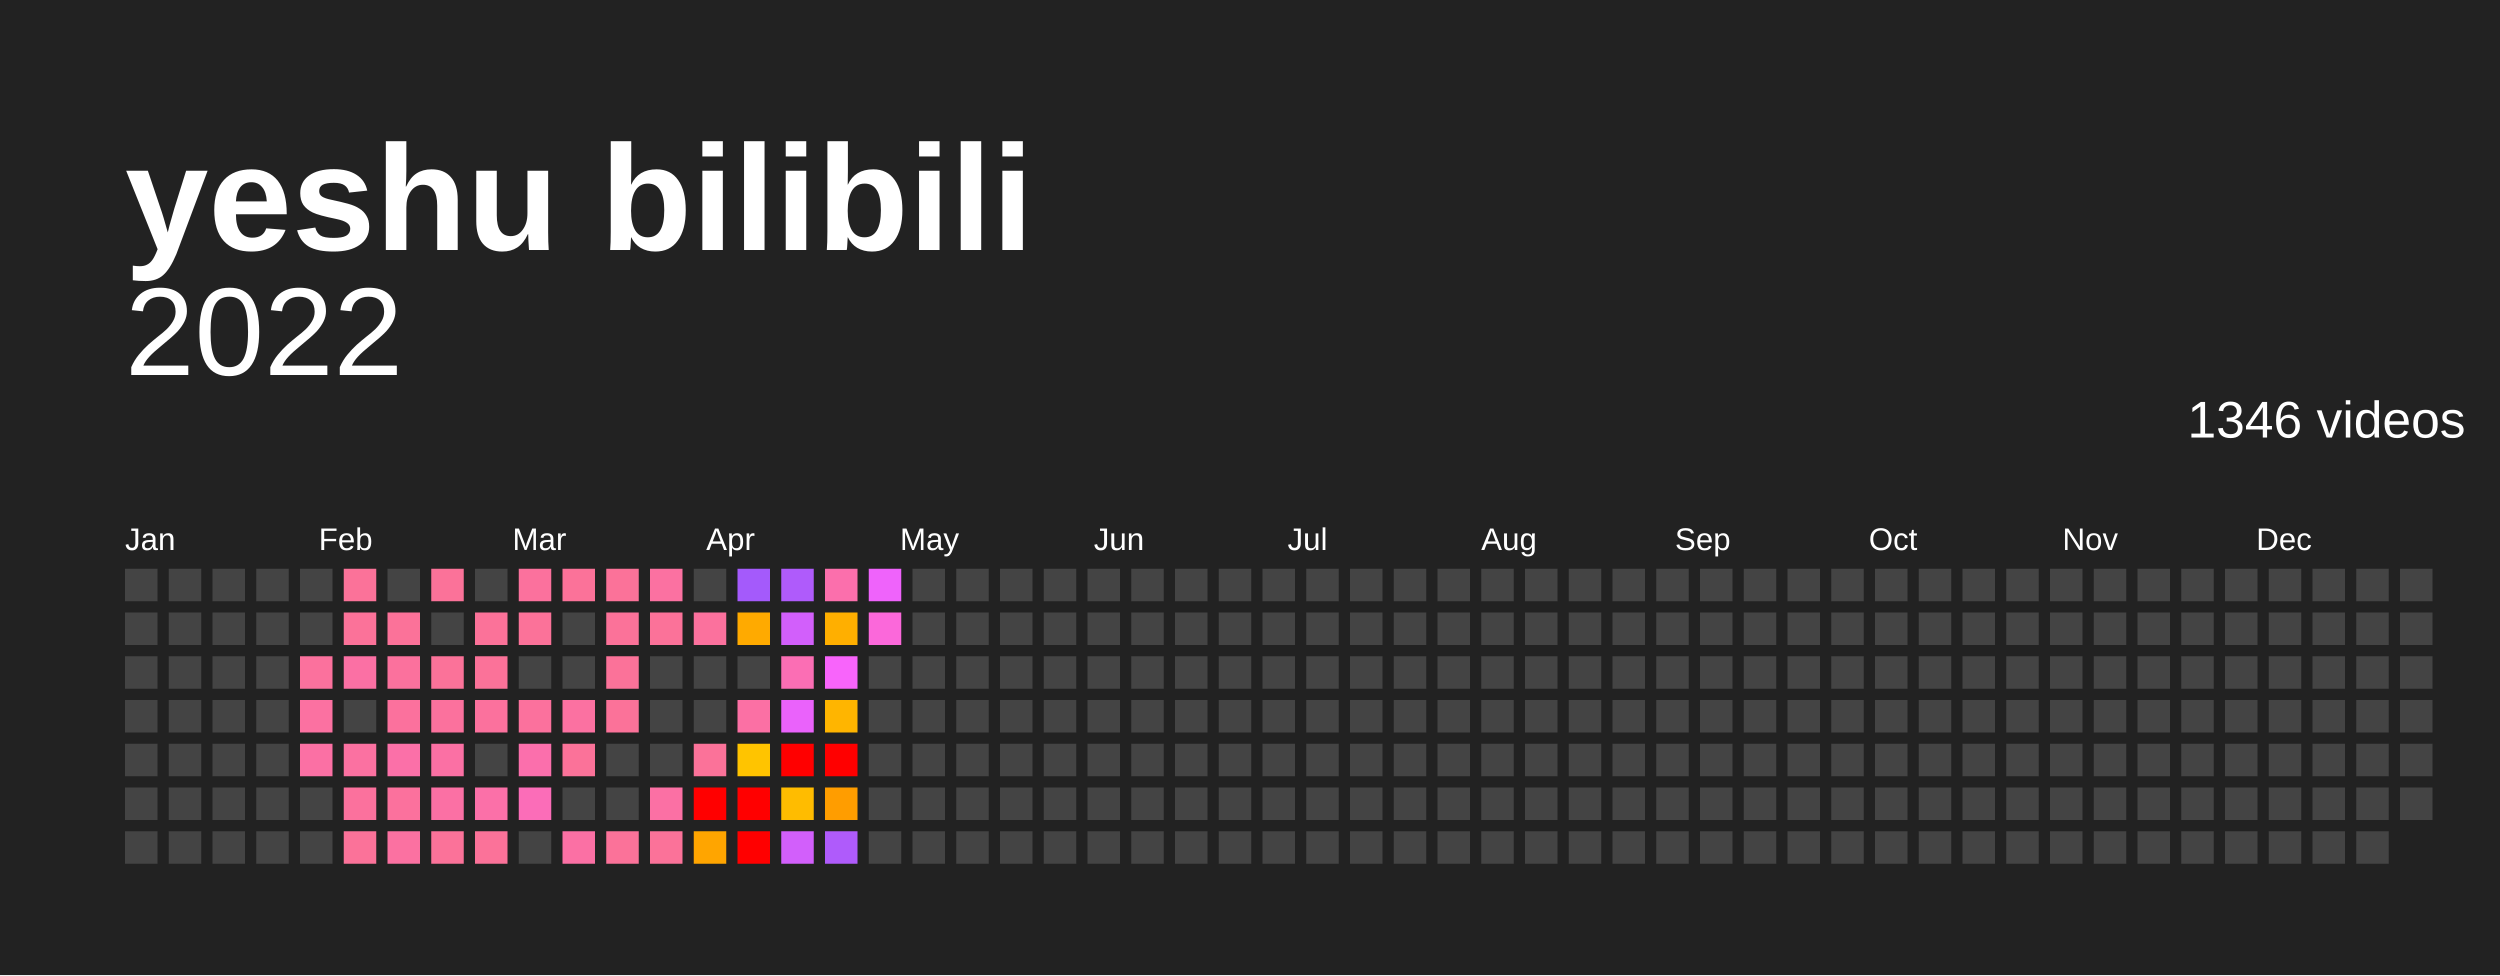
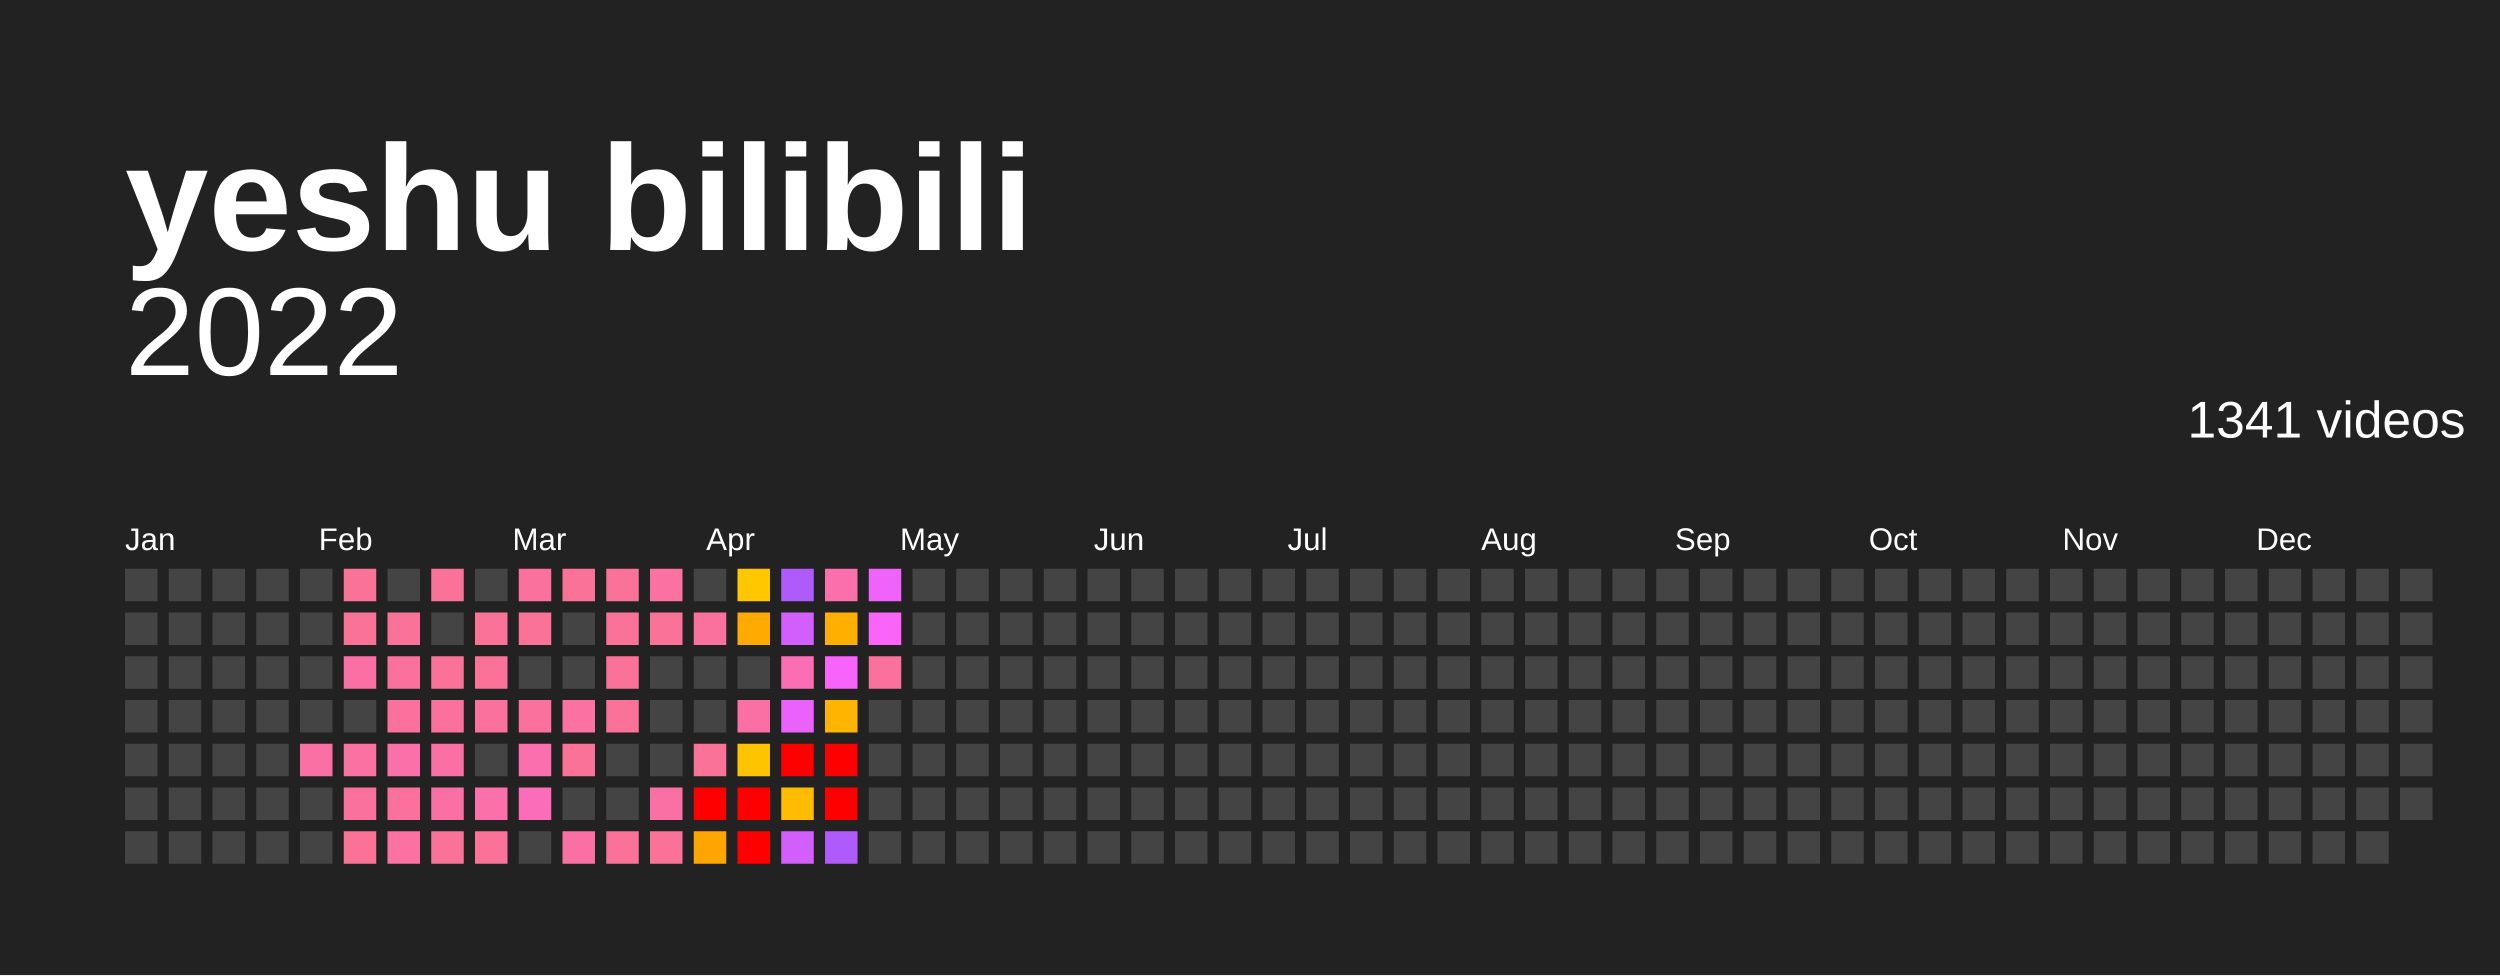
<svg xmlns="http://www.w3.org/2000/svg" baseProfile="full" height="78mm" version="1.1" viewBox="0,0,200,78" width="200mm">
  <defs />
  <rect fill="#222222" height="78" width="200" x="0" y="0" />
  <text fill="#FFFFFF" style="font-size:12px; font-family:Arial; font-weight:bold;" x="10" y="20">yeshu bilibili</text>
  <text alignment-baseline="hanging" fill="#FFFFFF" style="font-size:10.0px; font-family:Arial;" x="10" y="30">2022</text>
-   <text alignment-baseline="hanging" fill="#FFFFFF" style="font-size:4.125px; font-family:Arial;" x="175" y="35">1346 videos</text>
+   <text alignment-baseline="hanging" fill="#FFFFFF" style="font-size:4.125px; font-family:Arial;" x="175" y="35">1341 videos</text>
  <text fill="#FFFFFF" style="font-size:2.5px; font-family:Arial" x="10.0" y="44">Jan</text>
  <text fill="#FFFFFF" style="font-size:2.5px; font-family:Arial" x="25.5" y="44">Feb</text>
  <text fill="#FFFFFF" style="font-size:2.5px; font-family:Arial" x="41.0" y="44">Mar</text>
  <text fill="#FFFFFF" style="font-size:2.5px; font-family:Arial" x="56.5" y="44">Apr</text>
  <text fill="#FFFFFF" style="font-size:2.5px; font-family:Arial" x="72.0" y="44">May</text>
  <text fill="#FFFFFF" style="font-size:2.5px; font-family:Arial" x="87.5" y="44">Jun</text>
  <text fill="#FFFFFF" style="font-size:2.5px; font-family:Arial" x="103.0" y="44">Jul</text>
  <text fill="#FFFFFF" style="font-size:2.5px; font-family:Arial" x="118.5" y="44">Aug</text>
  <text fill="#FFFFFF" style="font-size:2.5px; font-family:Arial" x="134.0" y="44">Sep</text>
  <text fill="#FFFFFF" style="font-size:2.5px; font-family:Arial" x="149.5" y="44">Oct</text>
  <text fill="#FFFFFF" style="font-size:2.5px; font-family:Arial" x="165.0" y="44">Nov</text>
  <text fill="#FFFFFF" style="font-size:2.5px; font-family:Arial" x="180.5" y="44">Dec</text>
  <rect fill="#444444" height="2.6" width="2.6" x="10.0" y="45.5" />
  <rect fill="#444444" height="2.6" width="2.6" x="10.0" y="49.0" />
  <rect fill="#444444" height="2.6" width="2.6" x="10.0" y="52.5" />
  <rect fill="#444444" height="2.6" width="2.6" x="10.0" y="56.0" />
  <rect fill="#444444" height="2.6" width="2.6" x="10.0" y="59.5" />
  <rect fill="#444444" height="2.6" width="2.6" x="10.0" y="63.0" />
  <rect fill="#444444" height="2.6" width="2.6" x="10.0" y="66.5" />
  <rect fill="#444444" height="2.6" width="2.6" x="13.5" y="45.5" />
  <rect fill="#444444" height="2.6" width="2.6" x="13.5" y="49.0" />
  <rect fill="#444444" height="2.6" width="2.6" x="13.5" y="52.5" />
  <rect fill="#444444" height="2.6" width="2.6" x="13.5" y="56.0" />
  <rect fill="#444444" height="2.6" width="2.6" x="13.5" y="59.5" />
  <rect fill="#444444" height="2.6" width="2.6" x="13.5" y="63.0" />
  <rect fill="#444444" height="2.6" width="2.6" x="13.5" y="66.5" />
  <rect fill="#444444" height="2.6" width="2.6" x="17.0" y="45.5" />
  <rect fill="#444444" height="2.6" width="2.6" x="17.0" y="49.0" />
  <rect fill="#444444" height="2.6" width="2.6" x="17.0" y="52.5" />
  <rect fill="#444444" height="2.6" width="2.6" x="17.0" y="56.0" />
  <rect fill="#444444" height="2.6" width="2.6" x="17.0" y="59.5" />
  <rect fill="#444444" height="2.6" width="2.6" x="17.0" y="63.0" />
  <rect fill="#444444" height="2.6" width="2.6" x="17.0" y="66.5" />
  <rect fill="#444444" height="2.6" width="2.6" x="20.5" y="45.5" />
  <rect fill="#444444" height="2.6" width="2.6" x="20.5" y="49.0" />
  <rect fill="#444444" height="2.6" width="2.6" x="20.5" y="52.5" />
  <rect fill="#444444" height="2.6" width="2.6" x="20.5" y="56.0" />
  <rect fill="#444444" height="2.6" width="2.6" x="20.5" y="59.5" />
  <rect fill="#444444" height="2.6" width="2.6" x="20.5" y="63.0" />
  <rect fill="#444444" height="2.6" width="2.6" x="20.5" y="66.5" />
  <rect fill="#444444" height="2.6" width="2.6" x="24.0" y="45.5" />
  <rect fill="#444444" height="2.6" width="2.6" x="24.0" y="49.0" />
-   <rect fill="#fb719d" height="2.6" width="2.6" x="24.0" y="52.5" />
-   <rect fill="#fb71a1" height="2.6" width="2.6" x="24.0" y="56.0" />
+   <rect fill="#444444" height="2.6" width="2.6" x="24.0" y="52.5" />
+   <rect fill="#444444" height="2.6" width="2.6" x="24.0" y="56.0" />
  <rect fill="#fb70a4" height="2.6" width="2.6" x="24.0" y="59.5" />
  <rect fill="#444444" height="2.6" width="2.6" x="24.0" y="63.0" />
  <rect fill="#444444" height="2.6" width="2.6" x="24.0" y="66.5" />
  <rect fill="#fb7299" height="2.6" width="2.6" x="27.5" y="45.5" />
  <rect fill="#fb7299" height="2.6" width="2.6" x="27.5" y="49.0" />
  <rect fill="#fb70a4" height="2.6" width="2.6" x="27.5" y="52.5" />
  <rect fill="#444444" height="2.6" width="2.6" x="27.5" y="56.0" />
  <rect fill="#fb71a1" height="2.6" width="2.6" x="27.5" y="59.5" />
  <rect fill="#fb719d" height="2.6" width="2.6" x="27.5" y="63.0" />
  <rect fill="#fb7299" height="2.6" width="2.6" x="27.5" y="66.5" />
  <rect fill="#444444" height="2.6" width="2.6" x="31.0" y="45.5" />
  <rect fill="#fb7299" height="2.6" width="2.6" x="31.0" y="49.0" />
  <rect fill="#fb719d" height="2.6" width="2.6" x="31.0" y="52.5" />
  <rect fill="#fb719d" height="2.6" width="2.6" x="31.0" y="56.0" />
  <rect fill="#fb70a8" height="2.6" width="2.6" x="31.0" y="59.5" />
  <rect fill="#fb719d" height="2.6" width="2.6" x="31.0" y="63.0" />
  <rect fill="#fb71a1" height="2.6" width="2.6" x="31.0" y="66.5" />
  <rect fill="#fb7299" height="2.6" width="2.6" x="34.5" y="45.5" />
  <rect fill="#444444" height="2.6" width="2.6" x="34.5" y="49.0" />
  <rect fill="#fb7299" height="2.6" width="2.6" x="34.5" y="52.5" />
  <rect fill="#fb719d" height="2.6" width="2.6" x="34.5" y="56.0" />
  <rect fill="#fb70a4" height="2.6" width="2.6" x="34.5" y="59.5" />
  <rect fill="#fb70a4" height="2.6" width="2.6" x="34.5" y="63.0" />
  <rect fill="#fb7299" height="2.6" width="2.6" x="34.5" y="66.5" />
  <rect fill="#444444" height="2.6" width="2.6" x="38.0" y="45.5" />
  <rect fill="#fb7299" height="2.6" width="2.6" x="38.0" y="49.0" />
  <rect fill="#fb7299" height="2.6" width="2.6" x="38.0" y="52.5" />
  <rect fill="#fb719d" height="2.6" width="2.6" x="38.0" y="56.0" />
  <rect fill="#444444" height="2.6" width="2.6" x="38.0" y="59.5" />
  <rect fill="#fb70a8" height="2.6" width="2.6" x="38.0" y="63.0" />
  <rect fill="#fb7299" height="2.6" width="2.6" x="38.0" y="66.5" />
  <rect fill="#fb719d" height="2.6" width="2.6" x="41.5" y="45.5" />
  <rect fill="#fb7299" height="2.6" width="2.6" x="41.5" y="49.0" />
  <rect fill="#444444" height="2.6" width="2.6" x="41.5" y="52.5" />
  <rect fill="#fb719d" height="2.6" width="2.6" x="41.5" y="56.0" />
  <rect fill="#fb6fac" height="2.6" width="2.6" x="41.5" y="59.5" />
  <rect fill="#fb6db8" height="2.6" width="2.6" x="41.5" y="63.0" />
  <rect fill="#444444" height="2.6" width="2.6" x="41.5" y="66.5" />
  <rect fill="#fb7299" height="2.6" width="2.6" x="45.0" y="45.5" />
  <rect fill="#444444" height="2.6" width="2.6" x="45.0" y="49.0" />
  <rect fill="#444444" height="2.6" width="2.6" x="45.0" y="52.5" />
  <rect fill="#fb71a1" height="2.6" width="2.6" x="45.0" y="56.0" />
  <rect fill="#fb7299" height="2.6" width="2.6" x="45.0" y="59.5" />
  <rect fill="#444444" height="2.6" width="2.6" x="45.0" y="63.0" />
  <rect fill="#fb70a4" height="2.6" width="2.6" x="45.0" y="66.5" />
  <rect fill="#fb7299" height="2.6" width="2.6" x="48.5" y="45.5" />
  <rect fill="#fb7299" height="2.6" width="2.6" x="48.5" y="49.0" />
  <rect fill="#fb7299" height="2.6" width="2.6" x="48.5" y="52.5" />
  <rect fill="#fb7299" height="2.6" width="2.6" x="48.5" y="56.0" />
  <rect fill="#444444" height="2.6" width="2.6" x="48.5" y="59.5" />
  <rect fill="#444444" height="2.6" width="2.6" x="48.5" y="63.0" />
  <rect fill="#fb7299" height="2.6" width="2.6" x="48.5" y="66.5" />
  <rect fill="#fb71a1" height="2.6" width="2.6" x="52.0" y="45.5" />
  <rect fill="#fb7299" height="2.6" width="2.6" x="52.0" y="49.0" />
  <rect fill="#444444" height="2.6" width="2.6" x="52.0" y="52.5" />
  <rect fill="#444444" height="2.6" width="2.6" x="52.0" y="56.0" />
  <rect fill="#444444" height="2.6" width="2.6" x="52.0" y="59.5" />
  <rect fill="#fb70a4" height="2.6" width="2.6" x="52.0" y="63.0" />
  <rect fill="#fb7299" height="2.6" width="2.6" x="52.0" y="66.5" />
  <rect fill="#444444" height="2.6" width="2.6" x="55.5" y="45.5" />
  <rect fill="#fb719d" height="2.6" width="2.6" x="55.5" y="49.0" />
  <rect fill="#444444" height="2.6" width="2.6" x="55.5" y="52.5" />
  <rect fill="#444444" height="2.6" width="2.6" x="55.5" y="56.0" />
  <rect fill="#fb7299" height="2.6" width="2.6" x="55.5" y="59.5" />
  <rect fill="red" height="2.6" width="2.6" x="55.5" y="63.0" />
  <rect fill="#ffa500" height="2.6" width="2.6" x="55.5" y="66.5" />
-   <rect fill="#a45afb" height="2.6" width="2.6" x="59.0" y="45.5" />
+   <rect fill="#ffc700" height="2.6" width="2.6" x="59.0" y="45.5" />
  <rect fill="#ffaa00" height="2.6" width="2.6" x="59.0" y="49.0" />
  <rect fill="#444444" height="2.6" width="2.6" x="59.0" y="52.5" />
  <rect fill="#fb70a4" height="2.6" width="2.6" x="59.0" y="56.0" />
  <rect fill="#ffc400" height="2.6" width="2.6" x="59.0" y="59.5" />
  <rect fill="red" height="2.6" width="2.6" x="59.0" y="63.0" />
  <rect fill="red" height="2.6" width="2.6" x="59.0" y="66.5" />
  <rect fill="#af5bfb" height="2.6" width="2.6" x="62.5" y="45.5" />
  <rect fill="#d25ffb" height="2.6" width="2.6" x="62.5" y="49.0" />
  <rect fill="#fb6eb4" height="2.6" width="2.6" x="62.5" y="52.5" />
  <rect fill="#ea62fb" height="2.6" width="2.6" x="62.5" y="56.0" />
  <rect fill="red" height="2.6" width="2.6" x="62.5" y="59.5" />
  <rect fill="#ffbc00" height="2.6" width="2.6" x="62.5" y="63.0" />
  <rect fill="#d25ffb" height="2.6" width="2.6" x="62.5" y="66.5" />
  <rect fill="#fb6fac" height="2.6" width="2.6" x="66.0" y="45.5" />
  <rect fill="#ffaf00" height="2.6" width="2.6" x="66.0" y="49.0" />
  <rect fill="#f864fb" height="2.6" width="2.6" x="66.0" y="52.5" />
  <rect fill="#ffb500" height="2.6" width="2.6" x="66.0" y="56.0" />
  <rect fill="red" height="2.6" width="2.6" x="66.0" y="59.5" />
-   <rect fill="#ff9d00" height="2.6" width="2.6" x="66.0" y="63.0" />
+   <rect fill="red" height="2.6" width="2.6" x="66.0" y="63.0" />
  <rect fill="#af5bfb" height="2.6" width="2.6" x="66.0" y="66.5" />
  <rect fill="#ef63fb" height="2.6" width="2.6" x="69.5" y="45.5" />
-   <rect fill="#fb68da" height="2.6" width="2.6" x="69.5" y="49.0" />
-   <rect fill="#444444" height="2.6" width="2.6" x="69.5" y="52.5" />
+   <rect fill="#fb64f9" height="2.6" width="2.6" x="69.5" y="49.0" />
+   <rect fill="#fb719d" height="2.6" width="2.6" x="69.5" y="52.5" />
  <rect fill="#444444" height="2.6" width="2.6" x="69.5" y="56.0" />
  <rect fill="#444444" height="2.6" width="2.6" x="69.5" y="59.5" />
  <rect fill="#444444" height="2.6" width="2.6" x="69.5" y="63.0" />
  <rect fill="#444444" height="2.6" width="2.6" x="69.5" y="66.5" />
  <rect fill="#444444" height="2.6" width="2.6" x="73.0" y="45.5" />
  <rect fill="#444444" height="2.6" width="2.6" x="73.0" y="49.0" />
  <rect fill="#444444" height="2.6" width="2.6" x="73.0" y="52.5" />
  <rect fill="#444444" height="2.6" width="2.6" x="73.0" y="56.0" />
  <rect fill="#444444" height="2.6" width="2.6" x="73.0" y="59.5" />
  <rect fill="#444444" height="2.6" width="2.6" x="73.0" y="63.0" />
  <rect fill="#444444" height="2.6" width="2.6" x="73.0" y="66.5" />
  <rect fill="#444444" height="2.6" width="2.6" x="76.5" y="45.5" />
  <rect fill="#444444" height="2.6" width="2.6" x="76.5" y="49.0" />
  <rect fill="#444444" height="2.6" width="2.6" x="76.5" y="52.5" />
  <rect fill="#444444" height="2.6" width="2.6" x="76.5" y="56.0" />
  <rect fill="#444444" height="2.6" width="2.6" x="76.5" y="59.5" />
  <rect fill="#444444" height="2.6" width="2.6" x="76.5" y="63.0" />
  <rect fill="#444444" height="2.6" width="2.6" x="76.5" y="66.5" />
  <rect fill="#444444" height="2.6" width="2.6" x="80.0" y="45.5" />
  <rect fill="#444444" height="2.6" width="2.6" x="80.0" y="49.0" />
  <rect fill="#444444" height="2.6" width="2.6" x="80.0" y="52.5" />
  <rect fill="#444444" height="2.6" width="2.6" x="80.0" y="56.0" />
  <rect fill="#444444" height="2.6" width="2.6" x="80.0" y="59.5" />
  <rect fill="#444444" height="2.6" width="2.6" x="80.0" y="63.0" />
  <rect fill="#444444" height="2.6" width="2.6" x="80.0" y="66.5" />
  <rect fill="#444444" height="2.6" width="2.6" x="83.5" y="45.5" />
  <rect fill="#444444" height="2.6" width="2.6" x="83.5" y="49.0" />
  <rect fill="#444444" height="2.6" width="2.6" x="83.5" y="52.5" />
  <rect fill="#444444" height="2.6" width="2.6" x="83.5" y="56.0" />
  <rect fill="#444444" height="2.6" width="2.6" x="83.5" y="59.5" />
  <rect fill="#444444" height="2.6" width="2.6" x="83.5" y="63.0" />
  <rect fill="#444444" height="2.6" width="2.6" x="83.5" y="66.5" />
  <rect fill="#444444" height="2.6" width="2.6" x="87.0" y="45.5" />
  <rect fill="#444444" height="2.6" width="2.6" x="87.0" y="49.0" />
  <rect fill="#444444" height="2.6" width="2.6" x="87.0" y="52.5" />
  <rect fill="#444444" height="2.6" width="2.6" x="87.0" y="56.0" />
  <rect fill="#444444" height="2.6" width="2.6" x="87.0" y="59.5" />
  <rect fill="#444444" height="2.6" width="2.6" x="87.0" y="63.0" />
  <rect fill="#444444" height="2.6" width="2.6" x="87.0" y="66.5" />
  <rect fill="#444444" height="2.6" width="2.6" x="90.5" y="45.5" />
  <rect fill="#444444" height="2.6" width="2.6" x="90.5" y="49.0" />
  <rect fill="#444444" height="2.6" width="2.6" x="90.5" y="52.5" />
  <rect fill="#444444" height="2.6" width="2.6" x="90.5" y="56.0" />
  <rect fill="#444444" height="2.6" width="2.6" x="90.5" y="59.5" />
  <rect fill="#444444" height="2.6" width="2.6" x="90.5" y="63.0" />
  <rect fill="#444444" height="2.6" width="2.6" x="90.5" y="66.5" />
  <rect fill="#444444" height="2.6" width="2.6" x="94.0" y="45.5" />
  <rect fill="#444444" height="2.6" width="2.6" x="94.0" y="49.0" />
  <rect fill="#444444" height="2.6" width="2.6" x="94.0" y="52.5" />
  <rect fill="#444444" height="2.6" width="2.6" x="94.0" y="56.0" />
  <rect fill="#444444" height="2.6" width="2.6" x="94.0" y="59.5" />
  <rect fill="#444444" height="2.6" width="2.6" x="94.0" y="63.0" />
  <rect fill="#444444" height="2.6" width="2.6" x="94.0" y="66.5" />
  <rect fill="#444444" height="2.6" width="2.6" x="97.5" y="45.5" />
  <rect fill="#444444" height="2.6" width="2.6" x="97.5" y="49.0" />
  <rect fill="#444444" height="2.6" width="2.6" x="97.5" y="52.5" />
  <rect fill="#444444" height="2.6" width="2.6" x="97.5" y="56.0" />
  <rect fill="#444444" height="2.6" width="2.6" x="97.5" y="59.5" />
  <rect fill="#444444" height="2.6" width="2.6" x="97.5" y="63.0" />
  <rect fill="#444444" height="2.6" width="2.6" x="97.5" y="66.5" />
  <rect fill="#444444" height="2.6" width="2.6" x="101.0" y="45.5" />
  <rect fill="#444444" height="2.6" width="2.6" x="101.0" y="49.0" />
  <rect fill="#444444" height="2.6" width="2.6" x="101.0" y="52.5" />
  <rect fill="#444444" height="2.6" width="2.6" x="101.0" y="56.0" />
  <rect fill="#444444" height="2.6" width="2.6" x="101.0" y="59.5" />
  <rect fill="#444444" height="2.6" width="2.6" x="101.0" y="63.0" />
  <rect fill="#444444" height="2.6" width="2.6" x="101.0" y="66.5" />
  <rect fill="#444444" height="2.6" width="2.6" x="104.5" y="45.5" />
  <rect fill="#444444" height="2.6" width="2.6" x="104.5" y="49.0" />
  <rect fill="#444444" height="2.6" width="2.6" x="104.5" y="52.5" />
  <rect fill="#444444" height="2.6" width="2.6" x="104.5" y="56.0" />
  <rect fill="#444444" height="2.6" width="2.6" x="104.5" y="59.5" />
  <rect fill="#444444" height="2.6" width="2.6" x="104.5" y="63.0" />
  <rect fill="#444444" height="2.6" width="2.6" x="104.5" y="66.5" />
  <rect fill="#444444" height="2.6" width="2.6" x="108.0" y="45.5" />
  <rect fill="#444444" height="2.6" width="2.6" x="108.0" y="49.0" />
  <rect fill="#444444" height="2.6" width="2.6" x="108.0" y="52.5" />
  <rect fill="#444444" height="2.6" width="2.6" x="108.0" y="56.0" />
  <rect fill="#444444" height="2.6" width="2.6" x="108.0" y="59.5" />
  <rect fill="#444444" height="2.6" width="2.6" x="108.0" y="63.0" />
  <rect fill="#444444" height="2.6" width="2.6" x="108.0" y="66.5" />
  <rect fill="#444444" height="2.6" width="2.6" x="111.5" y="45.5" />
  <rect fill="#444444" height="2.6" width="2.6" x="111.5" y="49.0" />
  <rect fill="#444444" height="2.6" width="2.6" x="111.5" y="52.5" />
  <rect fill="#444444" height="2.6" width="2.6" x="111.5" y="56.0" />
  <rect fill="#444444" height="2.6" width="2.6" x="111.5" y="59.5" />
  <rect fill="#444444" height="2.6" width="2.6" x="111.5" y="63.0" />
  <rect fill="#444444" height="2.6" width="2.6" x="111.5" y="66.5" />
  <rect fill="#444444" height="2.6" width="2.6" x="115.0" y="45.5" />
  <rect fill="#444444" height="2.6" width="2.6" x="115.0" y="49.0" />
  <rect fill="#444444" height="2.6" width="2.6" x="115.0" y="52.5" />
  <rect fill="#444444" height="2.6" width="2.6" x="115.0" y="56.0" />
  <rect fill="#444444" height="2.6" width="2.6" x="115.0" y="59.5" />
  <rect fill="#444444" height="2.6" width="2.6" x="115.0" y="63.0" />
  <rect fill="#444444" height="2.6" width="2.6" x="115.0" y="66.5" />
  <rect fill="#444444" height="2.6" width="2.6" x="118.5" y="45.5" />
  <rect fill="#444444" height="2.6" width="2.6" x="118.5" y="49.0" />
  <rect fill="#444444" height="2.6" width="2.6" x="118.5" y="52.5" />
  <rect fill="#444444" height="2.6" width="2.6" x="118.5" y="56.0" />
  <rect fill="#444444" height="2.6" width="2.6" x="118.5" y="59.5" />
  <rect fill="#444444" height="2.6" width="2.6" x="118.5" y="63.0" />
  <rect fill="#444444" height="2.6" width="2.6" x="118.5" y="66.5" />
  <rect fill="#444444" height="2.6" width="2.6" x="122.0" y="45.5" />
  <rect fill="#444444" height="2.6" width="2.6" x="122.0" y="49.0" />
  <rect fill="#444444" height="2.6" width="2.6" x="122.0" y="52.5" />
  <rect fill="#444444" height="2.6" width="2.6" x="122.0" y="56.0" />
  <rect fill="#444444" height="2.6" width="2.6" x="122.0" y="59.5" />
  <rect fill="#444444" height="2.6" width="2.6" x="122.0" y="63.0" />
  <rect fill="#444444" height="2.6" width="2.6" x="122.0" y="66.5" />
  <rect fill="#444444" height="2.6" width="2.6" x="125.5" y="45.5" />
  <rect fill="#444444" height="2.6" width="2.6" x="125.5" y="49.0" />
  <rect fill="#444444" height="2.6" width="2.6" x="125.5" y="52.5" />
  <rect fill="#444444" height="2.6" width="2.6" x="125.5" y="56.0" />
  <rect fill="#444444" height="2.6" width="2.6" x="125.5" y="59.5" />
  <rect fill="#444444" height="2.6" width="2.6" x="125.5" y="63.0" />
  <rect fill="#444444" height="2.6" width="2.6" x="125.5" y="66.5" />
  <rect fill="#444444" height="2.6" width="2.6" x="129.0" y="45.5" />
  <rect fill="#444444" height="2.6" width="2.6" x="129.0" y="49.0" />
  <rect fill="#444444" height="2.6" width="2.6" x="129.0" y="52.5" />
  <rect fill="#444444" height="2.6" width="2.6" x="129.0" y="56.0" />
  <rect fill="#444444" height="2.6" width="2.6" x="129.0" y="59.5" />
  <rect fill="#444444" height="2.6" width="2.6" x="129.0" y="63.0" />
  <rect fill="#444444" height="2.6" width="2.6" x="129.0" y="66.5" />
  <rect fill="#444444" height="2.6" width="2.6" x="132.5" y="45.5" />
  <rect fill="#444444" height="2.6" width="2.6" x="132.5" y="49.0" />
  <rect fill="#444444" height="2.6" width="2.6" x="132.5" y="52.5" />
  <rect fill="#444444" height="2.6" width="2.6" x="132.5" y="56.0" />
  <rect fill="#444444" height="2.6" width="2.6" x="132.5" y="59.5" />
  <rect fill="#444444" height="2.6" width="2.6" x="132.5" y="63.0" />
  <rect fill="#444444" height="2.6" width="2.6" x="132.5" y="66.5" />
  <rect fill="#444444" height="2.6" width="2.6" x="136.0" y="45.5" />
  <rect fill="#444444" height="2.6" width="2.6" x="136.0" y="49.0" />
  <rect fill="#444444" height="2.6" width="2.6" x="136.0" y="52.5" />
  <rect fill="#444444" height="2.6" width="2.6" x="136.0" y="56.0" />
  <rect fill="#444444" height="2.6" width="2.6" x="136.0" y="59.5" />
  <rect fill="#444444" height="2.6" width="2.6" x="136.0" y="63.0" />
  <rect fill="#444444" height="2.6" width="2.6" x="136.0" y="66.5" />
  <rect fill="#444444" height="2.6" width="2.6" x="139.5" y="45.5" />
  <rect fill="#444444" height="2.6" width="2.6" x="139.5" y="49.0" />
  <rect fill="#444444" height="2.6" width="2.6" x="139.5" y="52.5" />
  <rect fill="#444444" height="2.6" width="2.6" x="139.5" y="56.0" />
  <rect fill="#444444" height="2.6" width="2.6" x="139.5" y="59.5" />
  <rect fill="#444444" height="2.6" width="2.6" x="139.5" y="63.0" />
  <rect fill="#444444" height="2.6" width="2.6" x="139.5" y="66.5" />
  <rect fill="#444444" height="2.6" width="2.6" x="143.0" y="45.5" />
  <rect fill="#444444" height="2.6" width="2.6" x="143.0" y="49.0" />
  <rect fill="#444444" height="2.6" width="2.6" x="143.0" y="52.5" />
  <rect fill="#444444" height="2.6" width="2.6" x="143.0" y="56.0" />
  <rect fill="#444444" height="2.6" width="2.6" x="143.0" y="59.5" />
  <rect fill="#444444" height="2.6" width="2.6" x="143.0" y="63.0" />
  <rect fill="#444444" height="2.6" width="2.6" x="143.0" y="66.5" />
  <rect fill="#444444" height="2.6" width="2.6" x="146.5" y="45.5" />
  <rect fill="#444444" height="2.6" width="2.6" x="146.5" y="49.0" />
  <rect fill="#444444" height="2.6" width="2.6" x="146.5" y="52.5" />
  <rect fill="#444444" height="2.6" width="2.6" x="146.5" y="56.0" />
  <rect fill="#444444" height="2.6" width="2.6" x="146.5" y="59.5" />
  <rect fill="#444444" height="2.6" width="2.6" x="146.5" y="63.0" />
  <rect fill="#444444" height="2.6" width="2.6" x="146.5" y="66.5" />
  <rect fill="#444444" height="2.6" width="2.6" x="150.0" y="45.5" />
  <rect fill="#444444" height="2.6" width="2.6" x="150.0" y="49.0" />
  <rect fill="#444444" height="2.6" width="2.6" x="150.0" y="52.5" />
  <rect fill="#444444" height="2.6" width="2.6" x="150.0" y="56.0" />
  <rect fill="#444444" height="2.6" width="2.6" x="150.0" y="59.5" />
  <rect fill="#444444" height="2.6" width="2.6" x="150.0" y="63.0" />
  <rect fill="#444444" height="2.6" width="2.6" x="150.0" y="66.5" />
  <rect fill="#444444" height="2.6" width="2.6" x="153.5" y="45.5" />
  <rect fill="#444444" height="2.6" width="2.6" x="153.5" y="49.0" />
  <rect fill="#444444" height="2.6" width="2.6" x="153.5" y="52.5" />
  <rect fill="#444444" height="2.6" width="2.6" x="153.5" y="56.0" />
  <rect fill="#444444" height="2.6" width="2.6" x="153.5" y="59.5" />
  <rect fill="#444444" height="2.6" width="2.6" x="153.5" y="63.0" />
  <rect fill="#444444" height="2.6" width="2.6" x="153.5" y="66.5" />
  <rect fill="#444444" height="2.6" width="2.6" x="157.0" y="45.5" />
  <rect fill="#444444" height="2.6" width="2.6" x="157.0" y="49.0" />
  <rect fill="#444444" height="2.6" width="2.6" x="157.0" y="52.5" />
  <rect fill="#444444" height="2.6" width="2.6" x="157.0" y="56.0" />
  <rect fill="#444444" height="2.6" width="2.6" x="157.0" y="59.5" />
  <rect fill="#444444" height="2.6" width="2.6" x="157.0" y="63.0" />
  <rect fill="#444444" height="2.6" width="2.6" x="157.0" y="66.5" />
  <rect fill="#444444" height="2.6" width="2.6" x="160.5" y="45.5" />
  <rect fill="#444444" height="2.6" width="2.6" x="160.5" y="49.0" />
  <rect fill="#444444" height="2.6" width="2.6" x="160.5" y="52.5" />
  <rect fill="#444444" height="2.6" width="2.6" x="160.5" y="56.0" />
  <rect fill="#444444" height="2.6" width="2.6" x="160.5" y="59.5" />
  <rect fill="#444444" height="2.6" width="2.6" x="160.5" y="63.0" />
  <rect fill="#444444" height="2.6" width="2.6" x="160.5" y="66.5" />
  <rect fill="#444444" height="2.6" width="2.6" x="164.0" y="45.5" />
  <rect fill="#444444" height="2.6" width="2.6" x="164.0" y="49.0" />
  <rect fill="#444444" height="2.6" width="2.6" x="164.0" y="52.5" />
  <rect fill="#444444" height="2.6" width="2.6" x="164.0" y="56.0" />
  <rect fill="#444444" height="2.6" width="2.6" x="164.0" y="59.5" />
  <rect fill="#444444" height="2.6" width="2.6" x="164.0" y="63.0" />
  <rect fill="#444444" height="2.6" width="2.6" x="164.0" y="66.5" />
  <rect fill="#444444" height="2.6" width="2.6" x="167.5" y="45.5" />
  <rect fill="#444444" height="2.6" width="2.6" x="167.5" y="49.0" />
  <rect fill="#444444" height="2.6" width="2.6" x="167.5" y="52.5" />
  <rect fill="#444444" height="2.6" width="2.6" x="167.5" y="56.0" />
  <rect fill="#444444" height="2.6" width="2.6" x="167.5" y="59.5" />
  <rect fill="#444444" height="2.6" width="2.6" x="167.5" y="63.0" />
  <rect fill="#444444" height="2.6" width="2.6" x="167.5" y="66.5" />
  <rect fill="#444444" height="2.6" width="2.6" x="171.0" y="45.5" />
  <rect fill="#444444" height="2.6" width="2.6" x="171.0" y="49.0" />
  <rect fill="#444444" height="2.6" width="2.6" x="171.0" y="52.5" />
  <rect fill="#444444" height="2.6" width="2.6" x="171.0" y="56.0" />
  <rect fill="#444444" height="2.6" width="2.6" x="171.0" y="59.5" />
  <rect fill="#444444" height="2.6" width="2.6" x="171.0" y="63.0" />
  <rect fill="#444444" height="2.6" width="2.6" x="171.0" y="66.5" />
  <rect fill="#444444" height="2.6" width="2.6" x="174.5" y="45.5" />
  <rect fill="#444444" height="2.6" width="2.6" x="174.5" y="49.0" />
  <rect fill="#444444" height="2.6" width="2.6" x="174.5" y="52.5" />
  <rect fill="#444444" height="2.6" width="2.6" x="174.5" y="56.0" />
  <rect fill="#444444" height="2.6" width="2.6" x="174.5" y="59.5" />
  <rect fill="#444444" height="2.6" width="2.6" x="174.5" y="63.0" />
  <rect fill="#444444" height="2.6" width="2.6" x="174.5" y="66.5" />
  <rect fill="#444444" height="2.6" width="2.6" x="178.0" y="45.5" />
  <rect fill="#444444" height="2.6" width="2.6" x="178.0" y="49.0" />
  <rect fill="#444444" height="2.6" width="2.6" x="178.0" y="52.5" />
  <rect fill="#444444" height="2.6" width="2.6" x="178.0" y="56.0" />
  <rect fill="#444444" height="2.6" width="2.6" x="178.0" y="59.5" />
  <rect fill="#444444" height="2.6" width="2.6" x="178.0" y="63.0" />
  <rect fill="#444444" height="2.6" width="2.6" x="178.0" y="66.5" />
  <rect fill="#444444" height="2.6" width="2.6" x="181.5" y="45.5" />
  <rect fill="#444444" height="2.6" width="2.6" x="181.5" y="49.0" />
  <rect fill="#444444" height="2.6" width="2.6" x="181.5" y="52.5" />
  <rect fill="#444444" height="2.6" width="2.6" x="181.5" y="56.0" />
  <rect fill="#444444" height="2.6" width="2.6" x="181.5" y="59.5" />
  <rect fill="#444444" height="2.6" width="2.6" x="181.5" y="63.0" />
  <rect fill="#444444" height="2.6" width="2.6" x="181.5" y="66.5" />
  <rect fill="#444444" height="2.6" width="2.6" x="185.0" y="45.5" />
  <rect fill="#444444" height="2.6" width="2.6" x="185.0" y="49.0" />
  <rect fill="#444444" height="2.6" width="2.6" x="185.0" y="52.5" />
  <rect fill="#444444" height="2.6" width="2.6" x="185.0" y="56.0" />
  <rect fill="#444444" height="2.6" width="2.6" x="185.0" y="59.5" />
  <rect fill="#444444" height="2.6" width="2.6" x="185.0" y="63.0" />
  <rect fill="#444444" height="2.6" width="2.6" x="185.0" y="66.5" />
  <rect fill="#444444" height="2.6" width="2.6" x="188.5" y="45.5" />
  <rect fill="#444444" height="2.6" width="2.6" x="188.5" y="49.0" />
  <rect fill="#444444" height="2.6" width="2.6" x="188.5" y="52.5" />
  <rect fill="#444444" height="2.6" width="2.6" x="188.5" y="56.0" />
  <rect fill="#444444" height="2.6" width="2.6" x="188.5" y="59.5" />
  <rect fill="#444444" height="2.6" width="2.6" x="188.5" y="63.0" />
  <rect fill="#444444" height="2.6" width="2.6" x="188.5" y="66.5" />
  <rect fill="#444444" height="2.6" width="2.6" x="192.0" y="45.5" />
  <rect fill="#444444" height="2.6" width="2.6" x="192.0" y="49.0" />
  <rect fill="#444444" height="2.6" width="2.6" x="192.0" y="52.5" />
  <rect fill="#444444" height="2.6" width="2.6" x="192.0" y="56.0" />
  <rect fill="#444444" height="2.6" width="2.6" x="192.0" y="59.5" />
  <rect fill="#444444" height="2.6" width="2.6" x="192.0" y="63.0" />
</svg>
